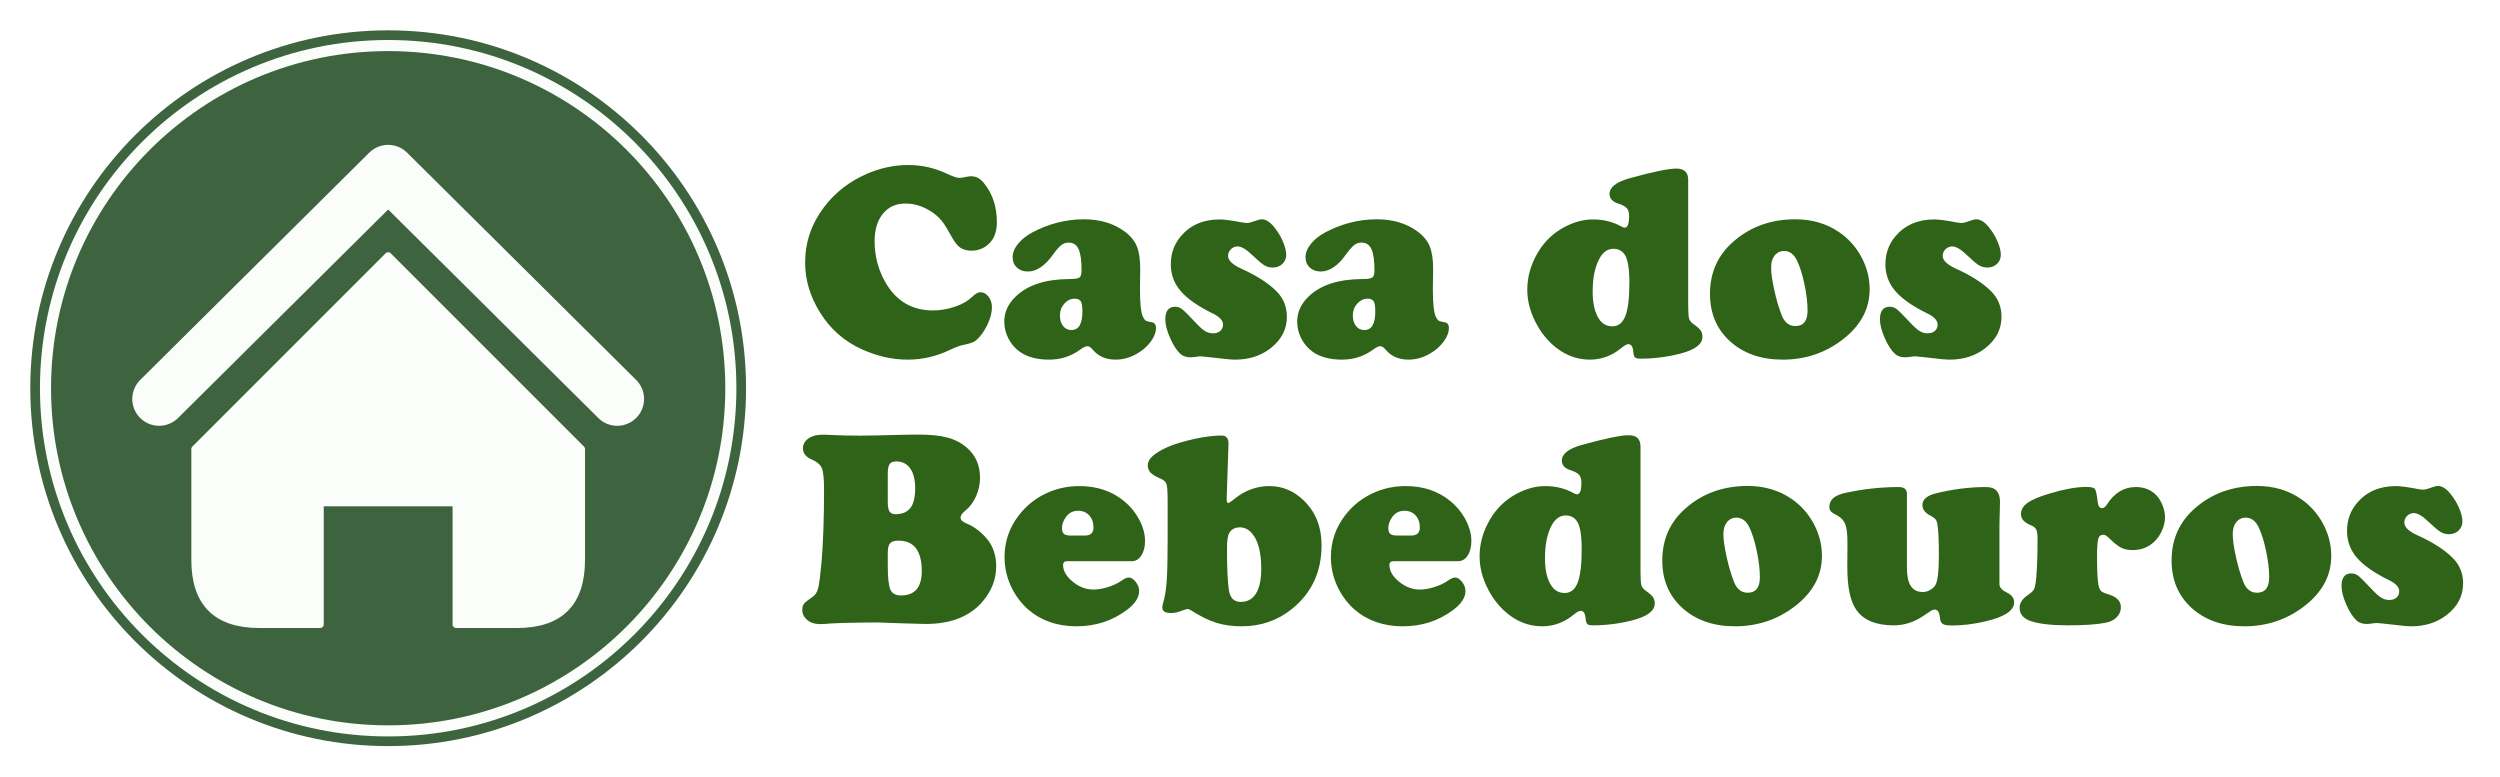
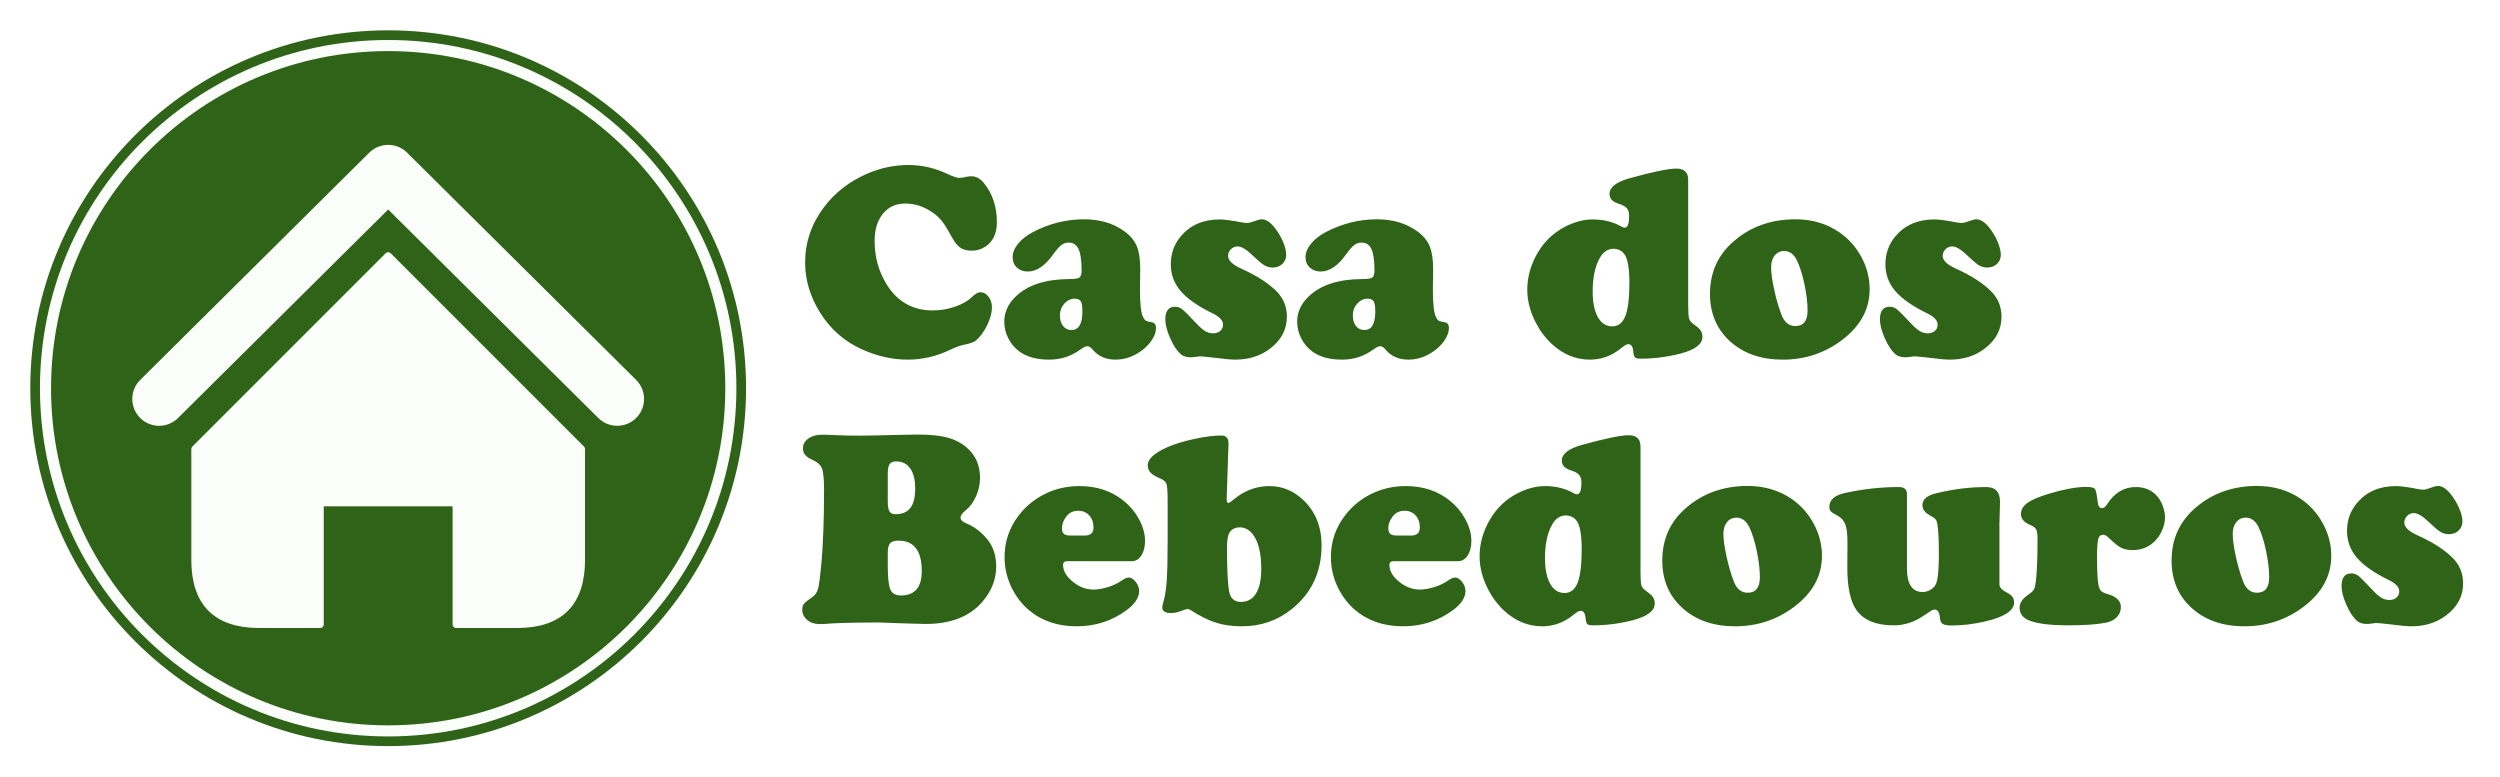
<svg xmlns="http://www.w3.org/2000/svg" viewBox="0 0 24763 7690" width="2476" height="769">
  <g transform="translate(300.00 300.00) scale(35.4491)">
-     <circle cx="100" cy="100" r="100" fill="#3D643E" />
+     <circle cx="100" cy="100" r="100" fill="#2F6317" />
    <circle cx="100" cy="100" r="97.3" fill="#FAFDF9" />
-     <circle cx="100" cy="100" r="94.2" fill="#3D643E" />
+     <circle cx="100" cy="100" r="94.2" fill="#2F6317" />
    <path d="M36 103 L100 39.5 L164 103" fill="none" stroke="#FAFDF9" stroke-width="15" stroke-linecap="round" stroke-linejoin="round" />
    <path d="M100 63 L154 117 V148 Q154 166 136 166 H119 V132 H81 V166 H64 Q46 166 46 148 V117 Z" fill="#FAFDF9" stroke="#FAFDF9" stroke-width="2" stroke-linejoin="round" />
  </g>
  <path fill="#2F6317" d="M8998.598 1634.066Q9196.805 1634.066 9381.436 1720.951Q9468.321 1761.678 9502.26 1761.678Q9526.696 1761.678 9581 1749.46Q9598.648 1745.387 9620.369 1745.387Q9690.964 1745.387 9743.909 1810.551Q9874.237 1968.03 9874.237 2201.534Q9874.237 2365.801 9761.558 2441.825Q9700.467 2482.552 9624.442 2482.552Q9555.206 2482.552 9511.763 2452.686Q9468.321 2422.819 9427.593 2346.795Q9369.217 2239.546 9332.563 2192.709Q9295.908 2145.873 9242.962 2107.861Q9111.277 2015.545 8967.374 2015.545Q8827.543 2015.545 8745.41 2116.685Q8663.276 2217.825 8663.276 2387.522Q8663.276 2621.025 8781.386 2815.159Q8941.58 3074.457 9240.247 3074.457Q9350.211 3074.457 9458.139 3037.802Q9566.066 3001.148 9625.8 2942.772Q9677.388 2893.899 9709.97 2893.899Q9757.485 2893.899 9791.424 2938.02Q9825.364 2982.141 9825.364 3044.59Q9825.364 3123.33 9777.849 3221.075Q9730.333 3318.821 9663.812 3374.482Q9635.303 3397.561 9545.703 3415.209Q9494.115 3424.712 9408.587 3465.44Q9207.665 3561.828 8990.453 3561.828Q8763.737 3561.828 8538.379 3460.009Q8276.366 3341.9 8124.317 3097.536Q7974.984 2859.959 7974.984 2600.662Q7974.984 2299.279 8162.33 2050.842Q8325.239 1834.987 8587.252 1720.951Q8786.816 1634.066 8998.598 1634.066Z M10737.657 2171.667Q10973.876 2171.667 11138.143 2291.134Q11225.028 2354.94 11259.646 2437.074Q11294.264 2519.207 11294.264 2663.11L11291.549 2865.39Q11291.549 3075.814 11321.416 3138.263Q11336.349 3168.13 11349.925 3176.275Q11363.501 3184.421 11406.943 3191.209Q11450.386 3197.997 11450.386 3248.227Q11450.386 3313.391 11398.119 3383.985Q11345.852 3454.579 11263.04 3502.094Q11161.221 3561.828 11049.9 3561.828Q10907.354 3561.828 10824.542 3464.082Q10796.033 3428.785 10771.596 3428.785Q10744.445 3428.785 10699.645 3462.724Q10563.887 3561.828 10391.474 3561.828Q10213.631 3561.828 10103.667 3485.803Q10031.716 3435.573 9989.631 3354.797Q9947.546 3274.021 9947.546 3185.778Q9947.546 3044.59 10061.583 2935.984Q10239.425 2764.929 10593.753 2763.571Q10672.493 2763.571 10692.857 2747.959Q10713.22 2732.347 10713.22 2675.329Q10713.22 2531.425 10683.354 2466.94Q10653.487 2402.455 10585.608 2402.455Q10544.881 2402.455 10512.978 2426.892Q10481.074 2451.328 10433.559 2516.492Q10312.735 2688.904 10181.049 2688.904Q10114.528 2688.904 10072.443 2649.535Q10030.358 2610.165 10030.358 2546.359Q10030.358 2481.195 10082.625 2416.031Q10134.892 2350.867 10224.492 2301.994Q10470.214 2171.667 10737.657 2171.667ZM10646.699 2957.705Q10586.966 2957.705 10542.844 3006.578Q10498.723 3055.451 10498.723 3123.33Q10498.723 3188.493 10529.947 3228.542Q10561.172 3268.591 10612.76 3268.591Q10721.366 3268.591 10721.366 3085.317Q10721.366 3010.651 10705.754 2984.857Q10690.142 2959.063 10646.699 2957.705Z M12081.66 2173.024Q12149.539 2173.024 12302.945 2202.891Q12334.17 2208.321 12354.533 2208.321Q12377.612 2208.321 12444.133 2183.885Q12475.358 2171.667 12497.079 2171.667Q12559.528 2171.667 12623.334 2251.764Q12674.922 2315.57 12707.504 2391.595Q12740.086 2467.619 12740.086 2523.28Q12740.086 2577.583 12702.073 2613.559Q12664.061 2649.535 12607.043 2649.535Q12559.528 2649.535 12522.194 2626.456Q12484.861 2603.377 12402.049 2524.637Q12315.164 2440.467 12258.145 2440.467Q12220.133 2440.467 12192.303 2468.298Q12164.472 2496.128 12164.472 2534.14Q12164.472 2600.662 12292.085 2659.038Q12521.515 2762.214 12643.698 2884.396Q12746.874 2987.572 12746.874 3136.905Q12746.874 3325.609 12581.249 3451.864Q12438.703 3561.828 12232.351 3561.828Q12179.406 3561.828 12039.575 3544.179Q11907.89 3529.246 11891.599 3529.246Q11873.95 3529.246 11850.872 3533.318Q11811.502 3538.749 11793.853 3538.749Q11730.047 3538.749 11693.392 3506.167Q11637.732 3455.936 11590.216 3348.009Q11542.701 3240.081 11542.701 3162.699Q11542.701 3037.802 11640.447 3037.802Q11678.459 3037.802 11710.362 3062.917Q11742.265 3088.033 11844.084 3196.639Q11899.744 3256.372 11936.399 3278.772Q11973.054 3301.173 12015.139 3301.173Q12059.939 3301.173 12087.09 3277.415Q12114.242 3253.657 12114.242 3214.287Q12114.242 3153.196 12009.708 3102.966Q11791.138 2995.717 11694.071 2881.681Q11597.004 2767.644 11597.004 2618.31Q11597.004 2456.758 11696.108 2340.007Q11837.296 2173.024 12081.66 2173.024Z M13638.803 2171.667Q13875.022 2171.667 14039.289 2291.134Q14126.174 2354.94 14160.792 2437.074Q14195.41 2519.207 14195.41 2663.11L14192.695 2865.39Q14192.695 3075.814 14222.562 3138.263Q14237.495 3168.13 14251.071 3176.275Q14264.647 3184.421 14308.089 3191.209Q14351.532 3197.997 14351.532 3248.227Q14351.532 3313.391 14299.265 3383.985Q14246.998 3454.579 14164.186 3502.094Q14062.368 3561.828 13951.046 3561.828Q13808.5 3561.828 13725.688 3464.082Q13697.179 3428.785 13672.742 3428.785Q13645.591 3428.785 13600.791 3462.724Q13465.033 3561.828 13292.62 3561.828Q13114.777 3561.828 13004.814 3485.803Q12932.862 3435.573 12890.777 3354.797Q12848.692 3274.021 12848.692 3185.778Q12848.692 3044.59 12962.729 2935.984Q13140.571 2764.929 13494.9 2763.571Q13573.639 2763.571 13594.003 2747.959Q13614.366 2732.347 13614.366 2675.329Q13614.366 2531.425 13584.5 2466.94Q13554.633 2402.455 13486.754 2402.455Q13446.027 2402.455 13414.124 2426.892Q13382.221 2451.328 13334.705 2516.492Q13213.881 2688.904 13082.196 2688.904Q13015.674 2688.904 12973.589 2649.535Q12931.504 2610.165 12931.504 2546.359Q12931.504 2481.195 12983.771 2416.031Q13036.038 2350.867 13125.638 2301.994Q13371.36 2171.667 13638.803 2171.667ZM13547.845 2957.705Q13488.112 2957.705 13443.99 3006.578Q13399.869 3055.451 13399.869 3123.33Q13399.869 3188.493 13431.093 3228.542Q13462.318 3268.591 13513.906 3268.591Q13622.512 3268.591 13622.512 3085.317Q13622.512 3010.651 13606.9 2984.857Q13591.288 2959.063 13547.845 2957.705Z M16721.865 1780.684V3020.154Q16721.865 3126.045 16730.689 3155.912Q16739.513 3185.778 16780.24 3214.287Q16829.113 3248.227 16846.083 3274.021Q16863.053 3299.815 16863.053 3336.47Q16863.053 3445.076 16644.483 3502.094Q16447.634 3552.325 16250.785 3552.325Q16207.342 3552.325 16194.445 3539.428Q16181.548 3526.531 16177.475 3477.658Q16170.688 3408.421 16128.603 3408.421Q16105.524 3408.421 16056.651 3449.149Q15918.178 3561.828 15748.481 3561.828Q15538.056 3561.828 15369.716 3405.706Q15270.613 3312.033 15209.522 3189.851Q15128.067 3031.014 15128.067 2868.105Q15128.067 2676.686 15233.958 2498.843Q15331.704 2334.576 15500.044 2246.334Q15641.232 2173.024 15778.347 2173.024Q15935.826 2173.024 16060.724 2243.619Q16081.087 2254.479 16093.306 2254.479Q16136.748 2254.479 16136.748 2137.727Q16136.748 2087.497 16112.99 2061.024Q16089.233 2034.551 16028.142 2015.545Q15942.614 1988.394 15942.614 1920.515Q15942.614 1821.412 16139.463 1765.751Q16487.003 1669.363 16605.113 1669.363Q16721.865 1669.363 16721.865 1780.684ZM15984.699 2463.546Q15896.457 2463.546 15844.869 2557.219Q15775.632 2682.117 15775.632 2885.753Q15775.632 3070.384 15842.153 3164.057Q15889.669 3231.936 15971.123 3231.936Q16059.366 3231.936 16099.415 3129.439Q16139.463 3026.942 16139.463 2798.868Q16139.463 2589.801 16091.948 2520.565Q16055.293 2466.261 15984.699 2463.546Z M17783.491 2171.667Q18031.928 2171.667 18219.274 2300.637Q18353.674 2392.952 18435.129 2540.928Q18519.299 2695.692 18519.299 2864.032Q18519.299 3158.627 18249.141 3364.979Q17991.201 3561.828 17658.594 3561.828Q17334.133 3561.828 17133.211 3377.197Q16937.72 3197.997 16937.72 2910.19Q16937.72 2589.801 17176.654 2386.164Q17426.448 2171.667 17783.491 2171.667ZM17674.885 2485.268Q17615.151 2485.268 17579.176 2529.389Q17543.2 2573.51 17543.2 2646.819Q17543.2 2728.274 17573.745 2868.784Q17604.291 3009.293 17646.376 3117.899Q17688.461 3229.221 17783.491 3229.221Q17904.316 3229.221 17904.316 3075.814Q17904.316 2961.778 17873.77 2816.517Q17843.225 2671.256 17799.782 2580.298Q17754.982 2487.983 17674.885 2485.268Z M19160.076 2173.024Q19227.955 2173.024 19381.362 2202.891Q19412.586 2208.321 19432.95 2208.321Q19456.028 2208.321 19522.55 2183.885Q19553.774 2171.667 19575.495 2171.667Q19637.944 2171.667 19701.75 2251.764Q19753.338 2315.57 19785.92 2391.595Q19818.502 2467.619 19818.502 2523.28Q19818.502 2577.583 19780.49 2613.559Q19742.478 2649.535 19685.459 2649.535Q19637.944 2649.535 19600.611 2626.456Q19563.277 2603.377 19480.465 2524.637Q19393.58 2440.467 19336.562 2440.467Q19298.549 2440.467 19270.719 2468.298Q19242.889 2496.128 19242.889 2534.14Q19242.889 2600.662 19370.501 2659.038Q19599.932 2762.214 19722.114 2884.396Q19825.29 2987.572 19825.29 3136.905Q19825.29 3325.609 19659.665 3451.864Q19517.12 3561.828 19310.768 3561.828Q19257.822 3561.828 19117.991 3544.179Q18986.306 3529.246 18970.015 3529.246Q18952.367 3529.246 18929.288 3533.318Q18889.918 3538.749 18872.27 3538.749Q18808.463 3538.749 18771.809 3506.167Q18716.148 3455.936 18668.633 3348.009Q18621.117 3240.081 18621.117 3162.699Q18621.117 3037.802 18718.863 3037.802Q18756.875 3037.802 18788.778 3062.917Q18820.682 3088.033 18922.5 3196.639Q18978.161 3256.372 19014.815 3278.772Q19051.47 3301.173 19093.555 3301.173Q19138.355 3301.173 19165.507 3277.415Q19192.658 3253.657 19192.658 3214.287Q19192.658 3153.196 19088.125 3102.966Q18869.554 2995.717 18772.487 2881.681Q18675.421 2767.644 18675.421 2618.31Q18675.421 2456.758 18774.524 2340.007Q18915.712 2173.024 19160.076 2173.024Z M8699.931 6165.121 8518.015 6166.479Q8326.597 6169.194 8238.354 6174.624Q8159.615 6181.412 8125.675 6181.412Q8042.863 6181.412 7993.99 6139.327Q7946.475 6097.242 7946.475 6038.866Q7946.475 6000.854 7964.123 5979.133Q7981.772 5957.411 8049.651 5911.254Q8089.02 5884.102 8103.954 5826.405Q8118.887 5768.708 8136.536 5578.647Q8162.33 5282.695 8162.33 4849.627Q8162.33 4690.79 8141.287 4638.523Q8120.245 4586.257 8042.863 4552.317Q7953.263 4514.305 7953.263 4440.996Q7953.263 4381.262 8006.887 4343.25Q8060.511 4305.238 8144.681 4305.238Q8190.839 4305.238 8262.791 4309.311Q8382.257 4314.741 8520.731 4314.741Q8622.549 4314.741 8921.216 4306.595Q9014.889 4303.88 9090.914 4303.88Q9271.472 4303.88 9382.114 4333.068Q9492.757 4362.256 9574.212 4431.493Q9707.254 4544.172 9707.254 4732.875Q9707.254 4826.548 9667.885 4915.47Q9628.515 5004.391 9561.994 5057.337Q9514.478 5095.349 9514.478 5126.573Q9514.478 5160.513 9571.497 5183.591Q9682.818 5228.391 9773.776 5334.283Q9867.449 5444.247 9867.449 5609.871Q9867.449 5805.363 9724.903 5966.914Q9536.2 6180.054 9166.938 6180.054Q9116.708 6180.054 8919.859 6173.266Q8740.658 6166.479 8699.931 6165.121ZM8793.604 4692.148V4971.809Q8793.604 5038.33 8810.574 5065.482Q8827.543 5092.634 8869.628 5092.634Q8970.089 5092.634 9017.604 5030.864Q9065.12 4969.094 9065.12 4837.409Q9065.12 4709.796 9016.247 4639.881Q8967.374 4569.966 8877.774 4569.966Q8830.258 4569.966 8811.931 4596.439Q8793.604 4622.911 8793.604 4692.148ZM8793.604 5474.113V5603.083Q8793.604 5780.926 8819.398 5839.302Q8845.192 5897.678 8923.931 5897.678Q9130.283 5897.678 9130.283 5656.029Q9130.283 5354.646 8899.495 5354.646Q8839.762 5354.646 8816.683 5380.44Q8793.604 5406.234 8793.604 5474.113Z M11210.094 5558.283H10572.032Q10529.947 5558.283 10529.947 5594.938Q10529.947 5683.18 10625.657 5761.241Q10721.366 5839.302 10831.33 5839.302Q10896.494 5839.302 10975.912 5814.187Q11055.33 5789.072 11106.918 5752.417Q11153.076 5719.835 11180.228 5719.835Q11215.525 5719.835 11249.464 5763.278Q11283.404 5806.72 11283.404 5852.878Q11283.404 5950.623 11161.221 6041.581Q10945.366 6203.133 10662.99 6203.133Q10377.898 6203.133 10185.122 6037.509Q10091.449 5956.054 10030.358 5840.66Q9950.261 5687.253 9950.261 5517.556Q9950.261 5289.483 10088.734 5107.567Q10208.201 4950.088 10392.832 4872.706Q10531.305 4814.33 10692.857 4814.33Q10950.797 4814.33 11131.355 4960.948Q11222.312 5034.258 11277.973 5134.719Q11341.779 5248.755 11341.779 5357.361Q11341.779 5445.604 11305.125 5501.944Q11268.47 5558.283 11210.094 5558.283ZM10607.329 5304.416H10744.445Q10831.33 5304.416 10831.33 5224.319Q10831.33 5151.009 10789.245 5104.852Q10747.16 5058.694 10679.281 5058.694Q10603.257 5058.694 10559.814 5118.428Q10519.087 5174.088 10519.087 5231.107Q10519.087 5271.834 10538.772 5288.125Q10558.456 5304.416 10607.329 5304.416Z M12168.545 4394.838 12150.896 4924.294Q12150.896 4943.3 12150.896 4954.161Q12150.896 4981.312 12168.545 4981.312Q12178.048 4981.312 12222.848 4944.658Q12381.685 4814.33 12573.103 4814.33Q12763.165 4814.33 12908.425 4951.445Q13090.341 5123.858 13090.341 5400.804Q13090.341 5795.859 12795.746 6032.078Q12583.964 6203.133 12298.873 6203.133Q12157.684 6203.133 12044.327 6167.157Q11930.969 6131.181 11796.568 6044.296Q11776.205 6032.078 11763.986 6032.078Q11749.053 6032.078 11679.817 6057.872Q11644.52 6071.448 11597.004 6071.448Q11512.834 6071.448 11512.834 6017.145Q11512.834 5999.496 11519.622 5976.417Q11546.774 5888.175 11556.277 5757.847Q11565.78 5627.52 11565.78 5345.143V4970.452Q11565.78 4830.621 11554.919 4795.324Q11544.059 4760.027 11493.828 4739.663Q11423.234 4709.796 11396.083 4680.608Q11368.931 4651.42 11368.931 4606.62Q11368.931 4515.663 11563.065 4428.778Q11668.956 4382.62 11827.114 4348.002Q11985.272 4313.383 12097.951 4313.383Q12169.903 4313.383 12168.545 4394.838ZM12285.297 5222.961Q12211.988 5222.961 12179.406 5273.192Q12153.612 5311.204 12153.612 5427.956Q12153.612 5746.987 12175.333 5858.308Q12194.339 5961.484 12290.727 5961.484Q12389.83 5961.484 12441.418 5877.314Q12493.006 5793.144 12493.006 5632.95Q12493.006 5396.731 12406.121 5288.125Q12355.891 5225.676 12285.297 5222.961Z M14442.49 5558.283H13804.428Q13762.343 5558.283 13762.343 5594.938Q13762.343 5683.18 13858.052 5761.241Q13953.761 5839.302 14063.725 5839.302Q14128.889 5839.302 14208.307 5814.187Q14287.726 5789.072 14339.314 5752.417Q14385.471 5719.835 14412.623 5719.835Q14447.92 5719.835 14481.859 5763.278Q14515.799 5806.72 14515.799 5852.878Q14515.799 5950.623 14393.617 6041.581Q14177.762 6203.133 13895.385 6203.133Q13610.294 6203.133 13417.518 6037.509Q13323.845 5956.054 13262.754 5840.66Q13182.656 5687.253 13182.656 5517.556Q13182.656 5289.483 13321.129 5107.567Q13440.596 4950.088 13625.227 4872.706Q13763.7 4814.33 13925.252 4814.33Q14183.192 4814.33 14363.75 4960.948Q14454.708 5034.258 14510.369 5134.719Q14574.175 5248.755 14574.175 5357.361Q14574.175 5445.604 14537.52 5501.944Q14500.866 5558.283 14442.49 5558.283ZM13839.725 5304.416H13976.84Q14063.725 5304.416 14063.725 5224.319Q14063.725 5151.009 14021.64 5104.852Q13979.555 5058.694 13911.676 5058.694Q13835.652 5058.694 13792.209 5118.428Q13751.482 5174.088 13751.482 5231.107Q13751.482 5271.834 13771.167 5288.125Q13790.852 5304.416 13839.725 5304.416Z M16249.427 4421.99V5661.459Q16249.427 5767.35 16258.251 5797.217Q16267.076 5827.084 16307.803 5855.593Q16356.676 5889.532 16373.646 5915.326Q16390.615 5941.12 16390.615 5977.775Q16390.615 6086.381 16172.045 6143.4Q15975.196 6193.63 15778.347 6193.63Q15734.905 6193.63 15722.008 6180.733Q15709.111 6167.836 15705.038 6118.963Q15698.25 6049.727 15656.165 6049.727Q15633.086 6049.727 15584.213 6090.454Q15445.74 6203.133 15276.043 6203.133Q15065.618 6203.133 14897.279 6047.012Q14798.175 5953.339 14737.084 5831.157Q14655.63 5672.32 14655.63 5509.41Q14655.63 5317.992 14761.521 5140.149Q14859.266 4975.882 15027.606 4887.639Q15168.794 4814.33 15305.91 4814.33Q15463.389 4814.33 15588.286 4884.924Q15608.65 4895.785 15620.868 4895.785Q15664.311 4895.785 15664.311 4779.033Q15664.311 4728.802 15640.553 4702.33Q15616.795 4675.857 15555.704 4656.851Q15470.177 4629.699 15470.177 4561.82Q15470.177 4462.717 15667.026 4407.056Q16014.566 4310.668 16132.675 4310.668Q16249.427 4310.668 16249.427 4421.99ZM15512.262 5104.852Q15424.019 5104.852 15372.431 5198.525Q15303.195 5323.422 15303.195 5527.059Q15303.195 5711.69 15369.716 5805.363Q15417.231 5873.241 15498.686 5873.241Q15586.929 5873.241 15626.977 5770.744Q15667.026 5668.247 15667.026 5440.174Q15667.026 5231.107 15619.511 5161.87Q15582.856 5107.567 15512.262 5104.852Z M17311.054 4812.972Q17559.491 4812.972 17746.837 4941.942Q17881.237 5034.258 17962.692 5182.234Q18046.862 5336.998 18046.862 5505.338Q18046.862 5799.932 17776.703 6006.284Q17518.763 6203.133 17186.157 6203.133Q16861.695 6203.133 16660.774 6018.502Q16465.282 5839.302 16465.282 5551.495Q16465.282 5231.107 16704.216 5027.47Q16954.011 4812.972 17311.054 4812.972ZM17202.448 5126.573Q17142.714 5126.573 17106.738 5170.694Q17070.762 5214.816 17070.762 5288.125Q17070.762 5369.58 17101.308 5510.089Q17131.853 5650.599 17173.938 5759.205Q17216.023 5870.526 17311.054 5870.526Q17431.878 5870.526 17431.878 5717.12Q17431.878 5603.083 17401.333 5457.822Q17370.787 5312.561 17327.345 5221.604Q17282.545 5129.288 17202.448 5126.573Z M18888.56 4891.712V5627.52Q18888.56 5863.738 19044.682 5863.738Q19084.052 5863.738 19122.064 5841.338Q19160.076 5818.938 19175.01 5786.356Q19204.876 5721.193 19204.876 5495.835Q19204.876 5273.192 19189.943 5191.737Q19184.513 5157.797 19170.937 5142.185Q19157.361 5126.573 19119.349 5106.209Q19041.967 5065.482 19041.967 5003.033Q19041.967 4918.864 19175.01 4886.282Q19427.519 4823.833 19673.241 4823.833Q19810.357 4823.833 19810.357 4969.094Q19810.357 4984.027 19808.999 5030.185Q19806.284 5095.349 19804.926 5189.022V5787.714Q19804.926 5833.872 19883.666 5871.884Q19950.187 5904.466 19950.187 5966.914Q19950.187 6089.097 19661.023 6155.618Q19491.326 6194.988 19332.489 6194.988Q19267.325 6194.988 19243.567 6180.054Q19219.81 6165.121 19215.737 6121.678Q19208.949 6037.509 19164.149 6037.509Q19147.858 6037.509 19134.282 6044.975Q19120.706 6052.442 19051.47 6099.957Q18914.354 6193.63 18756.875 6193.63Q18496.22 6193.63 18388.971 6042.939Q18298.014 5916.684 18298.014 5618.017Q18298.014 5506.695 18299.371 5427.956Q18299.371 5381.798 18299.371 5365.507Q18299.371 5248.755 18278.329 5193.773Q18257.286 5138.791 18201.626 5107.567Q18148.68 5080.415 18134.425 5064.124Q18120.171 5047.834 18120.171 5019.324Q18120.171 4916.148 18276.292 4882.209Q18542.378 4823.833 18808.463 4823.833Q18888.56 4823.833 18888.56 4891.712Z M20662.916 4822.475Q20734.868 4822.475 20750.48 4842.839Q20766.092 4863.203 20778.31 4973.167Q20785.098 5032.9 20820.395 5032.9Q20847.547 5032.9 20871.983 4993.53Q20980.59 4823.833 21155.717 4823.833Q21279.257 4823.833 21357.996 4903.93Q21396.009 4943.3 21420.445 5005.07Q21444.882 5066.84 21444.882 5123.858Q21444.882 5187.664 21415.015 5254.864Q21385.148 5322.064 21337.633 5365.507Q21250.748 5448.319 21124.493 5448.319Q21055.256 5448.319 21008.42 5423.883Q20961.583 5399.446 20885.559 5324.78Q20857.05 5296.27 20832.613 5296.27Q20794.601 5296.27 20783.062 5339.034Q20771.522 5381.798 20771.522 5518.913Q20771.522 5723.908 20786.456 5798.575Q20795.959 5839.302 20812.929 5854.914Q20829.898 5870.526 20885.559 5886.817Q21007.741 5923.472 21007.741 6014.43Q21007.741 6070.09 20968.371 6111.497Q20929.002 6152.903 20863.838 6166.479Q20733.51 6193.63 20481.001 6193.63Q20240.709 6193.63 20115.812 6151.545Q20004.49 6113.533 20004.49 6019.86Q20004.49 5949.266 20085.945 5893.605Q20125.315 5867.811 20140.248 5846.769Q20155.182 5825.726 20160.612 5789.072Q20182.333 5665.532 20182.333 5331.567Q20182.333 5270.476 20168.757 5244.004Q20155.182 5217.531 20114.454 5201.24Q20018.066 5163.228 20018.066 5091.276Q20018.066 5026.112 20084.587 4979.276Q20151.109 4932.439 20307.23 4886.282Q20516.298 4823.833 20662.916 4822.475Z M22355.817 4812.972Q22604.254 4812.972 22791.6 4941.942Q22926 5034.258 23007.455 5182.234Q23091.625 5336.998 23091.625 5505.338Q23091.625 5799.932 22821.467 6006.284Q22563.527 6203.133 22230.92 6203.133Q21906.458 6203.133 21705.537 6018.502Q21510.045 5839.302 21510.045 5551.495Q21510.045 5231.107 21748.979 5027.47Q21998.774 4812.972 22355.817 4812.972ZM22247.211 5126.573Q22187.477 5126.573 22151.501 5170.694Q22115.526 5214.816 22115.526 5288.125Q22115.526 5369.58 22146.071 5510.089Q22176.617 5650.599 22218.702 5759.205Q22260.786 5870.526 22355.817 5870.526Q22476.641 5870.526 22476.641 5717.12Q22476.641 5603.083 22446.096 5457.822Q22415.55 5312.561 22372.108 5221.604Q22327.308 5129.288 22247.211 5126.573Z M23732.402 4814.33Q23800.281 4814.33 23953.687 4844.197Q23984.912 4849.627 24005.275 4849.627Q24028.354 4849.627 24094.876 4825.191Q24126.1 4812.972 24147.821 4812.972Q24210.27 4812.972 24274.076 4893.07Q24325.664 4956.876 24358.246 5032.9Q24390.828 5108.925 24390.828 5164.585Q24390.828 5218.888 24352.816 5254.864Q24314.803 5290.84 24257.785 5290.84Q24210.27 5290.84 24172.936 5267.761Q24135.603 5244.682 24052.791 5165.943Q23965.906 5081.773 23908.887 5081.773Q23870.875 5081.773 23843.045 5109.603Q23815.214 5137.434 23815.214 5175.446Q23815.214 5241.967 23942.827 5300.343Q24172.258 5403.519 24294.44 5525.701Q24397.616 5628.877 24397.616 5778.211Q24397.616 5966.914 24231.991 6093.169Q24089.445 6203.133 23883.093 6203.133Q23830.148 6203.133 23690.317 6185.485Q23558.632 6170.551 23542.341 6170.551Q23524.692 6170.551 23501.614 6174.624Q23462.244 6180.054 23444.595 6180.054Q23380.789 6180.054 23344.134 6147.472Q23288.474 6097.242 23240.958 5989.314Q23193.443 5881.387 23193.443 5804.005Q23193.443 5679.108 23291.189 5679.108Q23329.201 5679.108 23361.104 5704.223Q23393.007 5729.338 23494.826 5837.944Q23550.486 5897.678 23587.141 5920.078Q23623.796 5942.478 23665.881 5942.478Q23710.681 5942.478 23737.832 5918.72Q23764.984 5894.963 23764.984 5855.593Q23764.984 5794.502 23660.45 5744.271Q23441.88 5637.023 23344.813 5522.986Q23247.746 5408.949 23247.746 5259.616Q23247.746 5098.064 23346.85 4981.312Q23488.038 4814.33 23732.402 4814.33Z" />
</svg>
